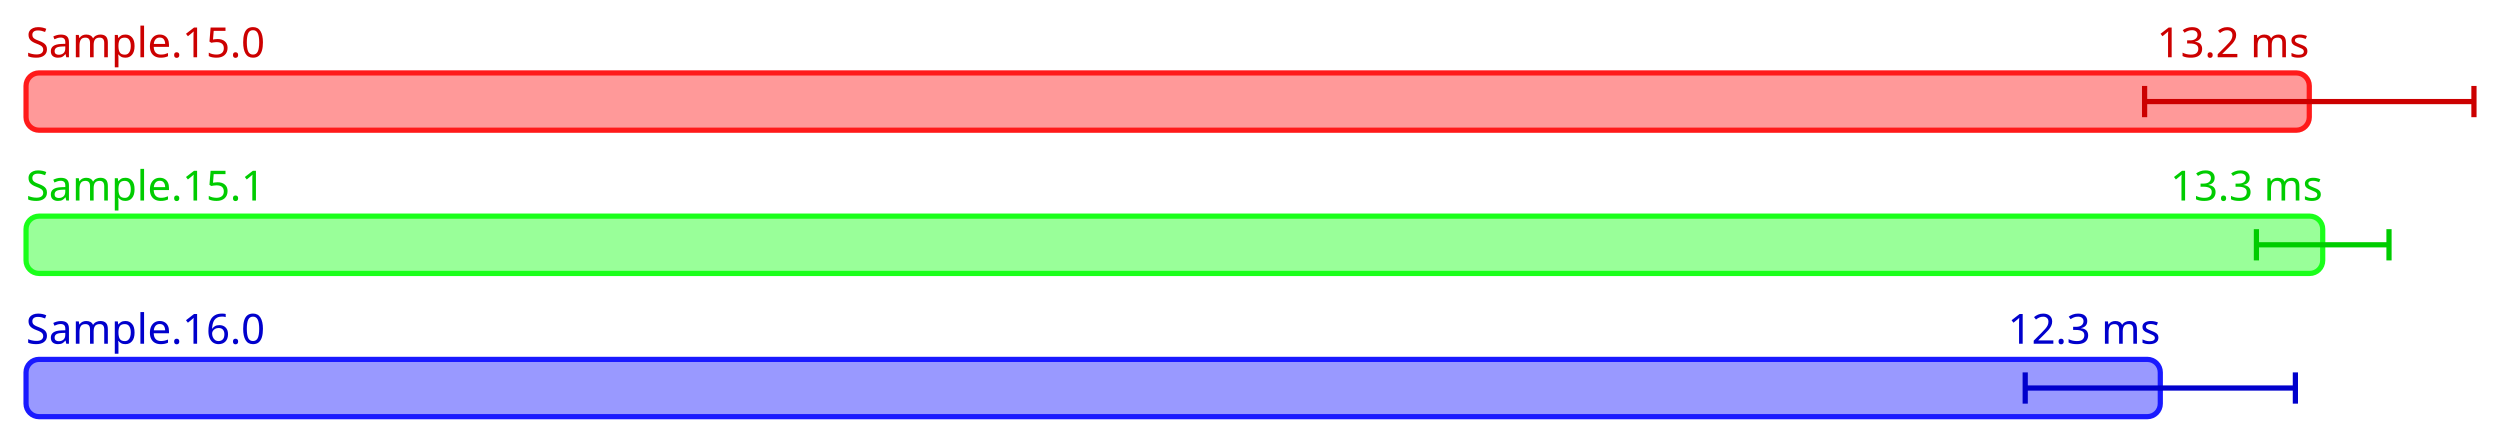
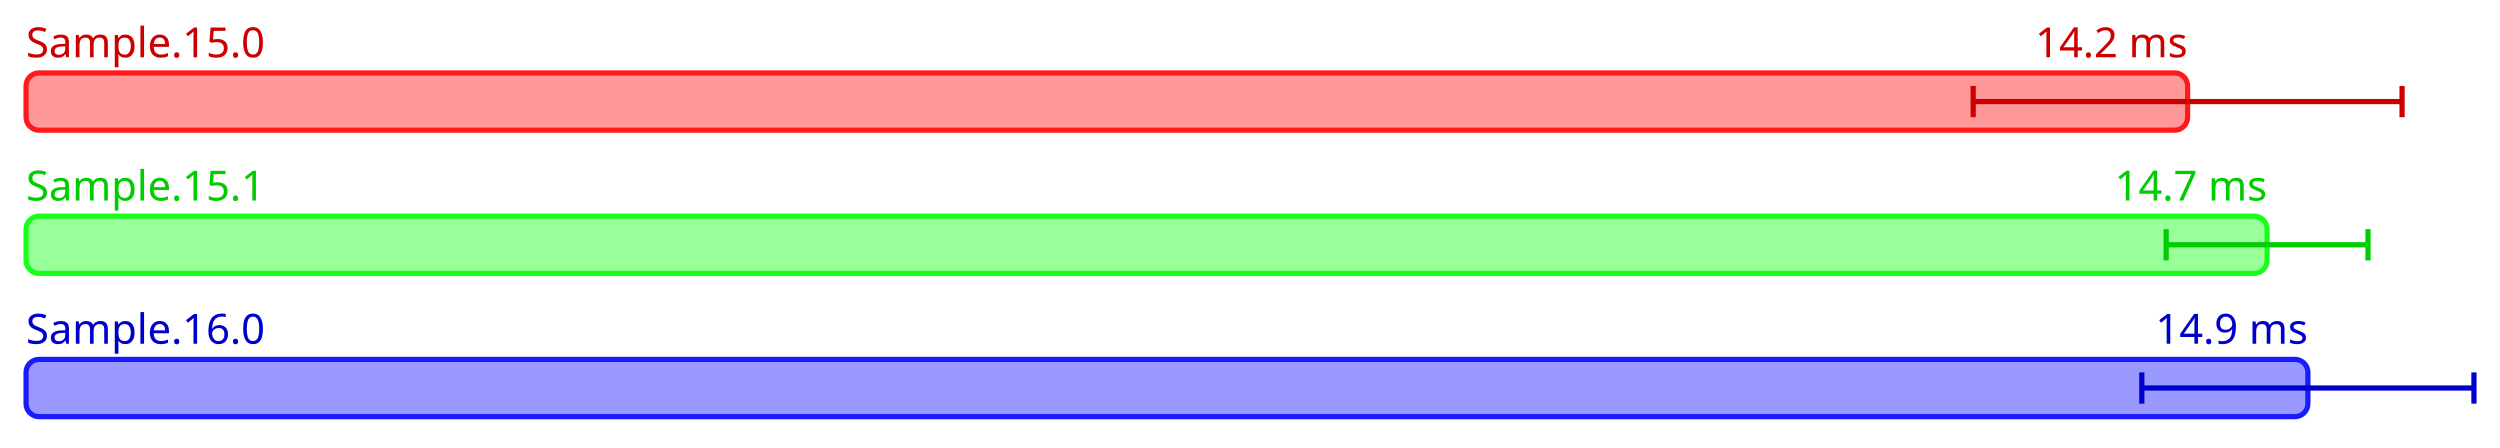
<svg xmlns="http://www.w3.org/2000/svg" height="172" width="960.0" font-size="16" font-family="sans-serif" stroke-width="2">
  <g transform="translate(10.0 0)">
    <g fill="hsl(0, 100%, 40%)">
      <text y="22">Sample.15.0</text>
-       <text y="22" x="876.764" text-anchor="end">13.2 ms</text>
+       <text y="22" x="830.045" text-anchor="end">14.2 ms</text>
    </g>
    <g>
-       <rect y="28" rx="5" height="22" width="876.764" fill="hsl(0, 100%, 80%)" stroke="hsl(0, 100%, 55%)" />
+       <rect y="28" rx="5" height="22" width="830.045" fill="hsl(0, 100%, 80%)" stroke="hsl(0, 100%, 55%)" />
      <g stroke="hsl(0, 100%, 40%)">
-         <line x1="813.527" x2="940.0" y1="39" y2="39" />
-         <line x1="813.527" x2="813.527" y1="33" y2="45" />
-         <line x1="940.0" x2="940.0" y1="33" y2="45" />
+         <line x1="747.697" x2="912.392" y1="39" y2="39" />
+         <line x1="747.697" x2="747.697" y1="33" y2="45" />
+         <line x1="912.392" x2="912.392" y1="33" y2="45" />
      </g>
    </g>
    <g fill="hsl(120, 100%, 40%)">
      <text y="77">Sample.15.1</text>
-       <text y="77" x="881.92" text-anchor="end">13.3 ms</text>
+       <text y="77" x="860.558" text-anchor="end">14.7 ms</text>
    </g>
    <g>
-       <rect y="83" rx="5" height="22" width="881.92" fill="hsl(120, 100%, 80%)" stroke="hsl(120, 100%, 55%)" />
+       <rect y="83" rx="5" height="22" width="860.558" fill="hsl(120, 100%, 80%)" stroke="hsl(120, 100%, 55%)" />
      <g stroke="hsl(120, 100%, 40%)">
-         <line x1="856.462" x2="907.378" y1="94" y2="94" />
-         <line x1="856.462" x2="856.462" y1="88" y2="100" />
-         <line x1="907.378" x2="907.378" y1="88" y2="100" />
+         <line x1="821.796" x2="899.32" y1="94" y2="94" />
+         <line x1="821.796" x2="821.796" y1="88" y2="100" />
+         <line x1="899.32" x2="899.32" y1="88" y2="100" />
      </g>
    </g>
    <g fill="hsl(240, 100%, 40%)">
      <text y="132">Sample.16.0</text>
-       <text y="132" x="819.554" text-anchor="end">12.3 ms</text>
+       <text y="132" x="876.23" text-anchor="end">14.9 ms</text>
    </g>
    <g>
-       <rect y="138" rx="5" height="22" width="819.554" fill="hsl(240, 100%, 80%)" stroke="hsl(240, 100%, 55%)" />
+       <rect y="138" rx="5" height="22" width="876.23" fill="hsl(240, 100%, 80%)" stroke="hsl(240, 100%, 55%)" />
      <g stroke="hsl(240, 100%, 40%)">
-         <line x1="767.681" x2="871.427" y1="149" y2="149" />
-         <line x1="767.681" x2="767.681" y1="143" y2="155" />
-         <line x1="871.427" x2="871.427" y1="143" y2="155" />
+         <line x1="812.46" x2="940.0" y1="149" y2="149" />
+         <line x1="812.46" x2="812.46" y1="143" y2="155" />
+         <line x1="940.0" x2="940.0" y1="143" y2="155" />
      </g>
    </g>
  </g>
</svg>
